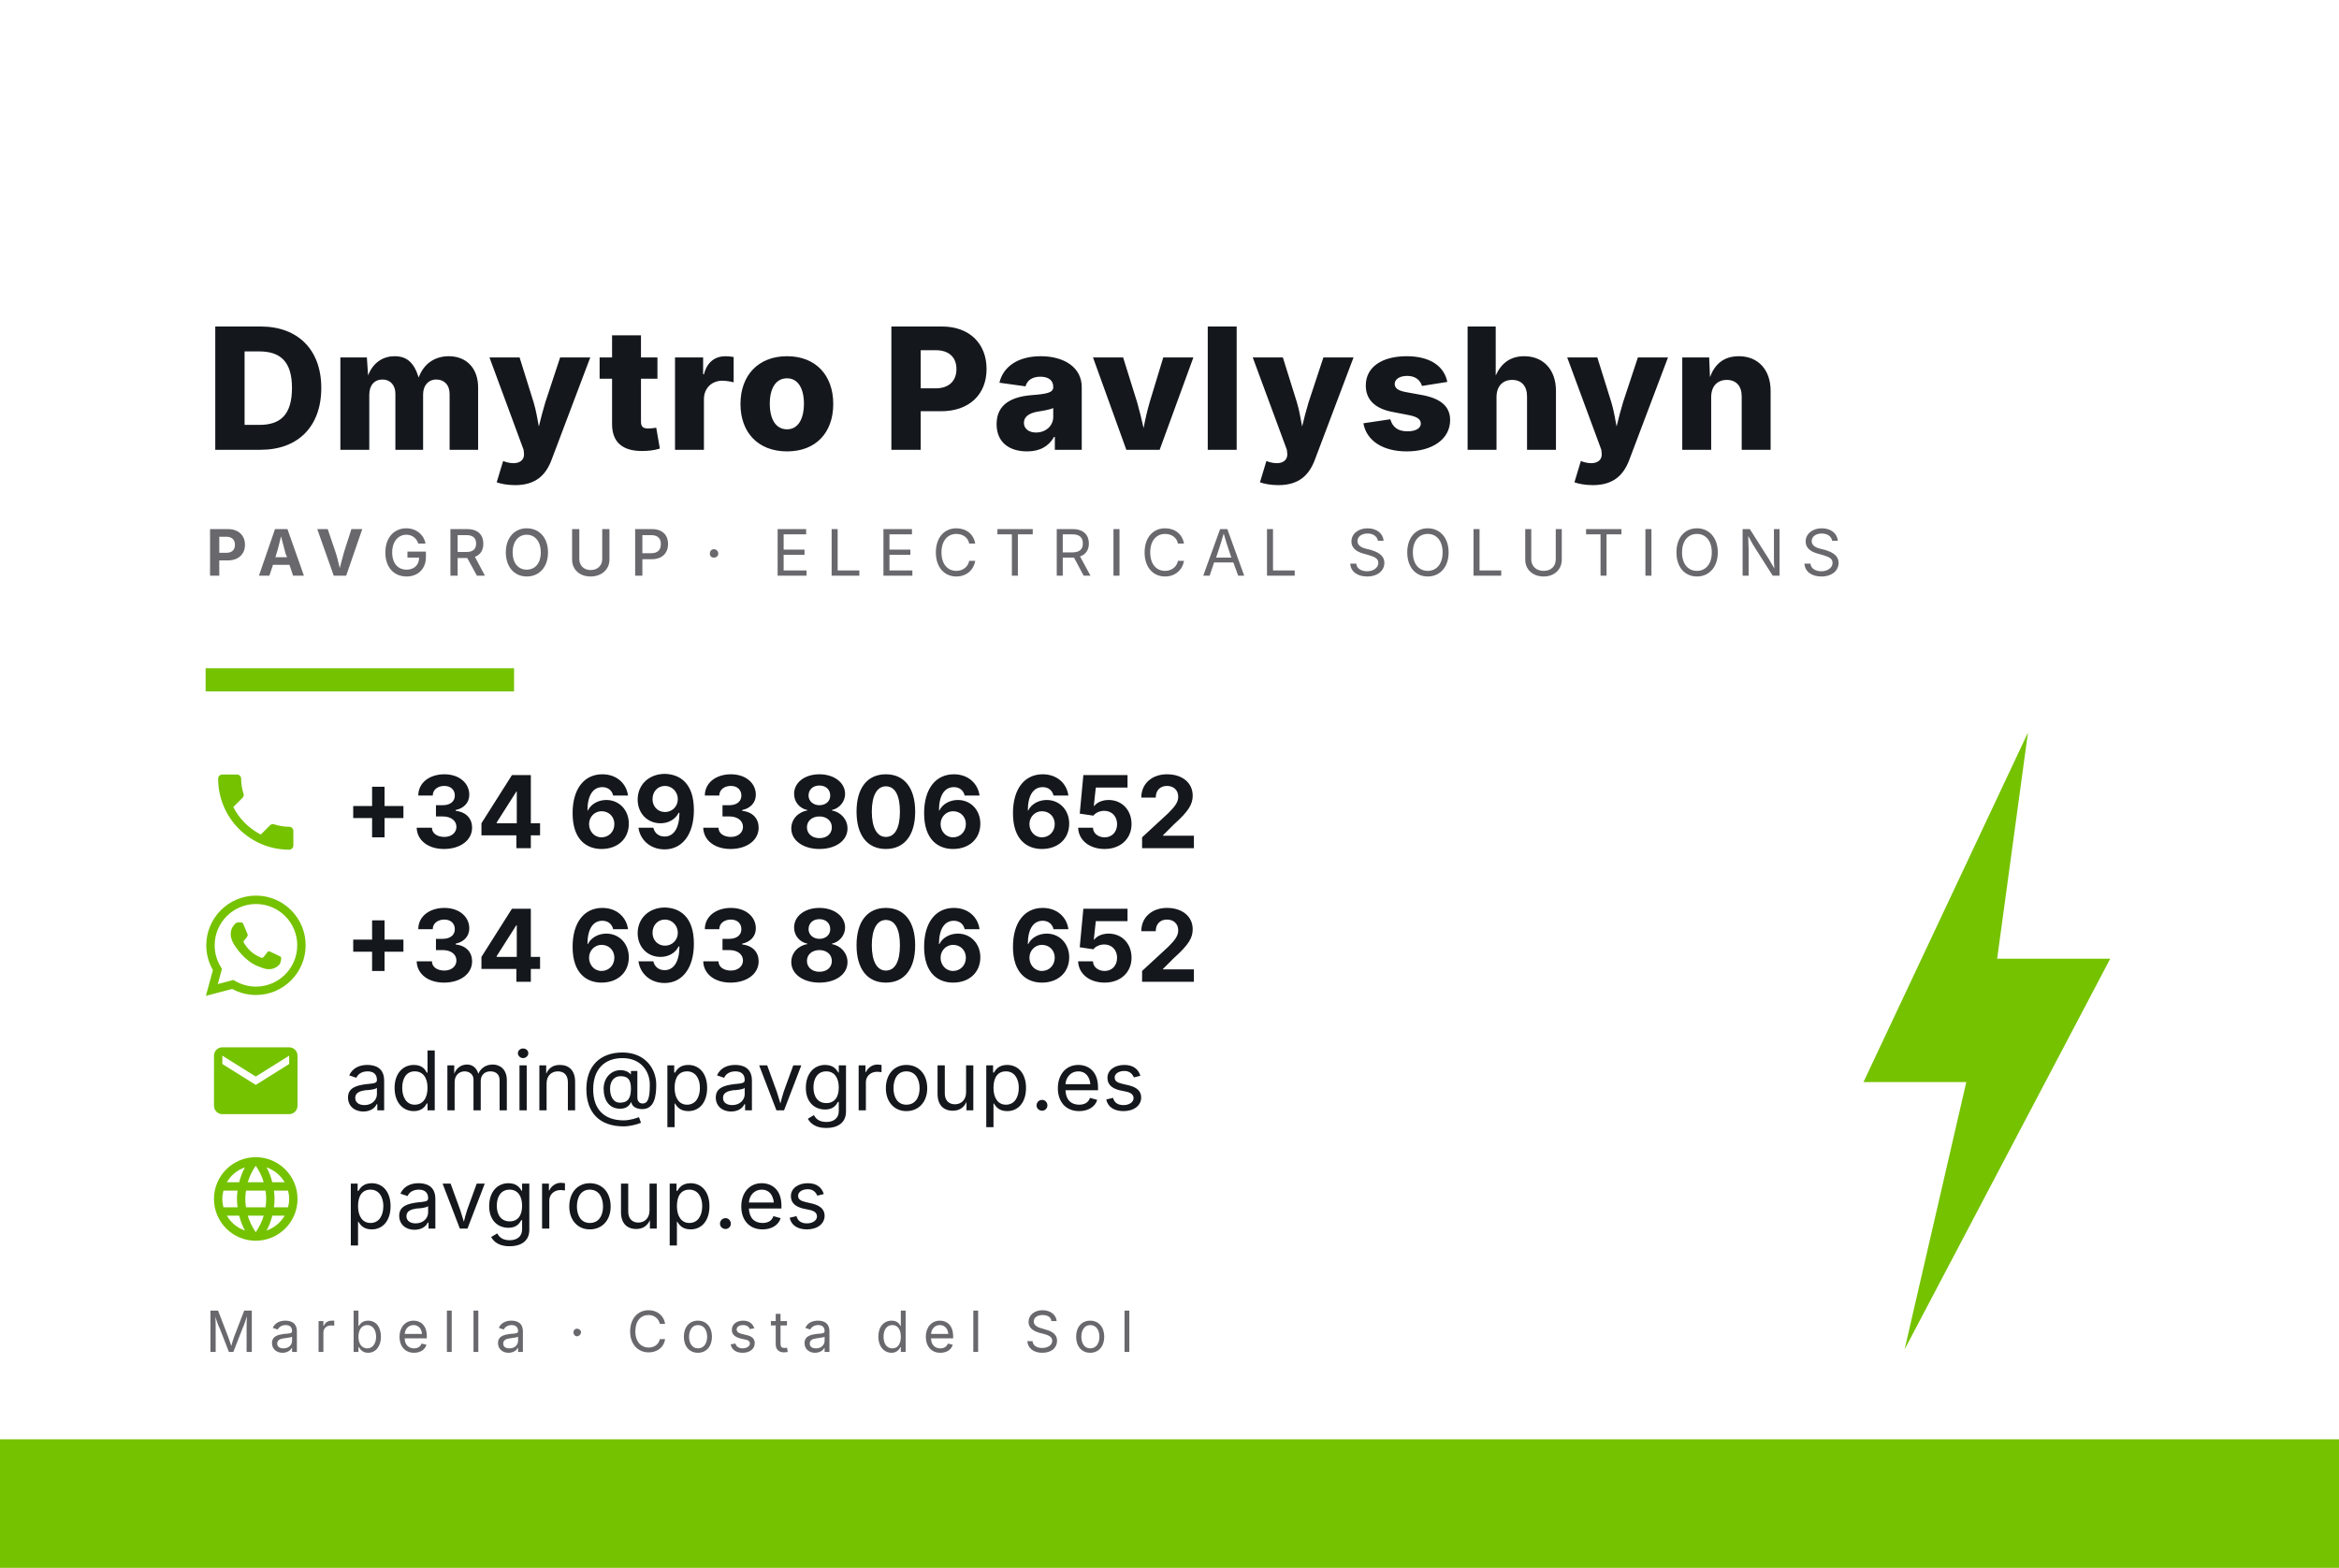
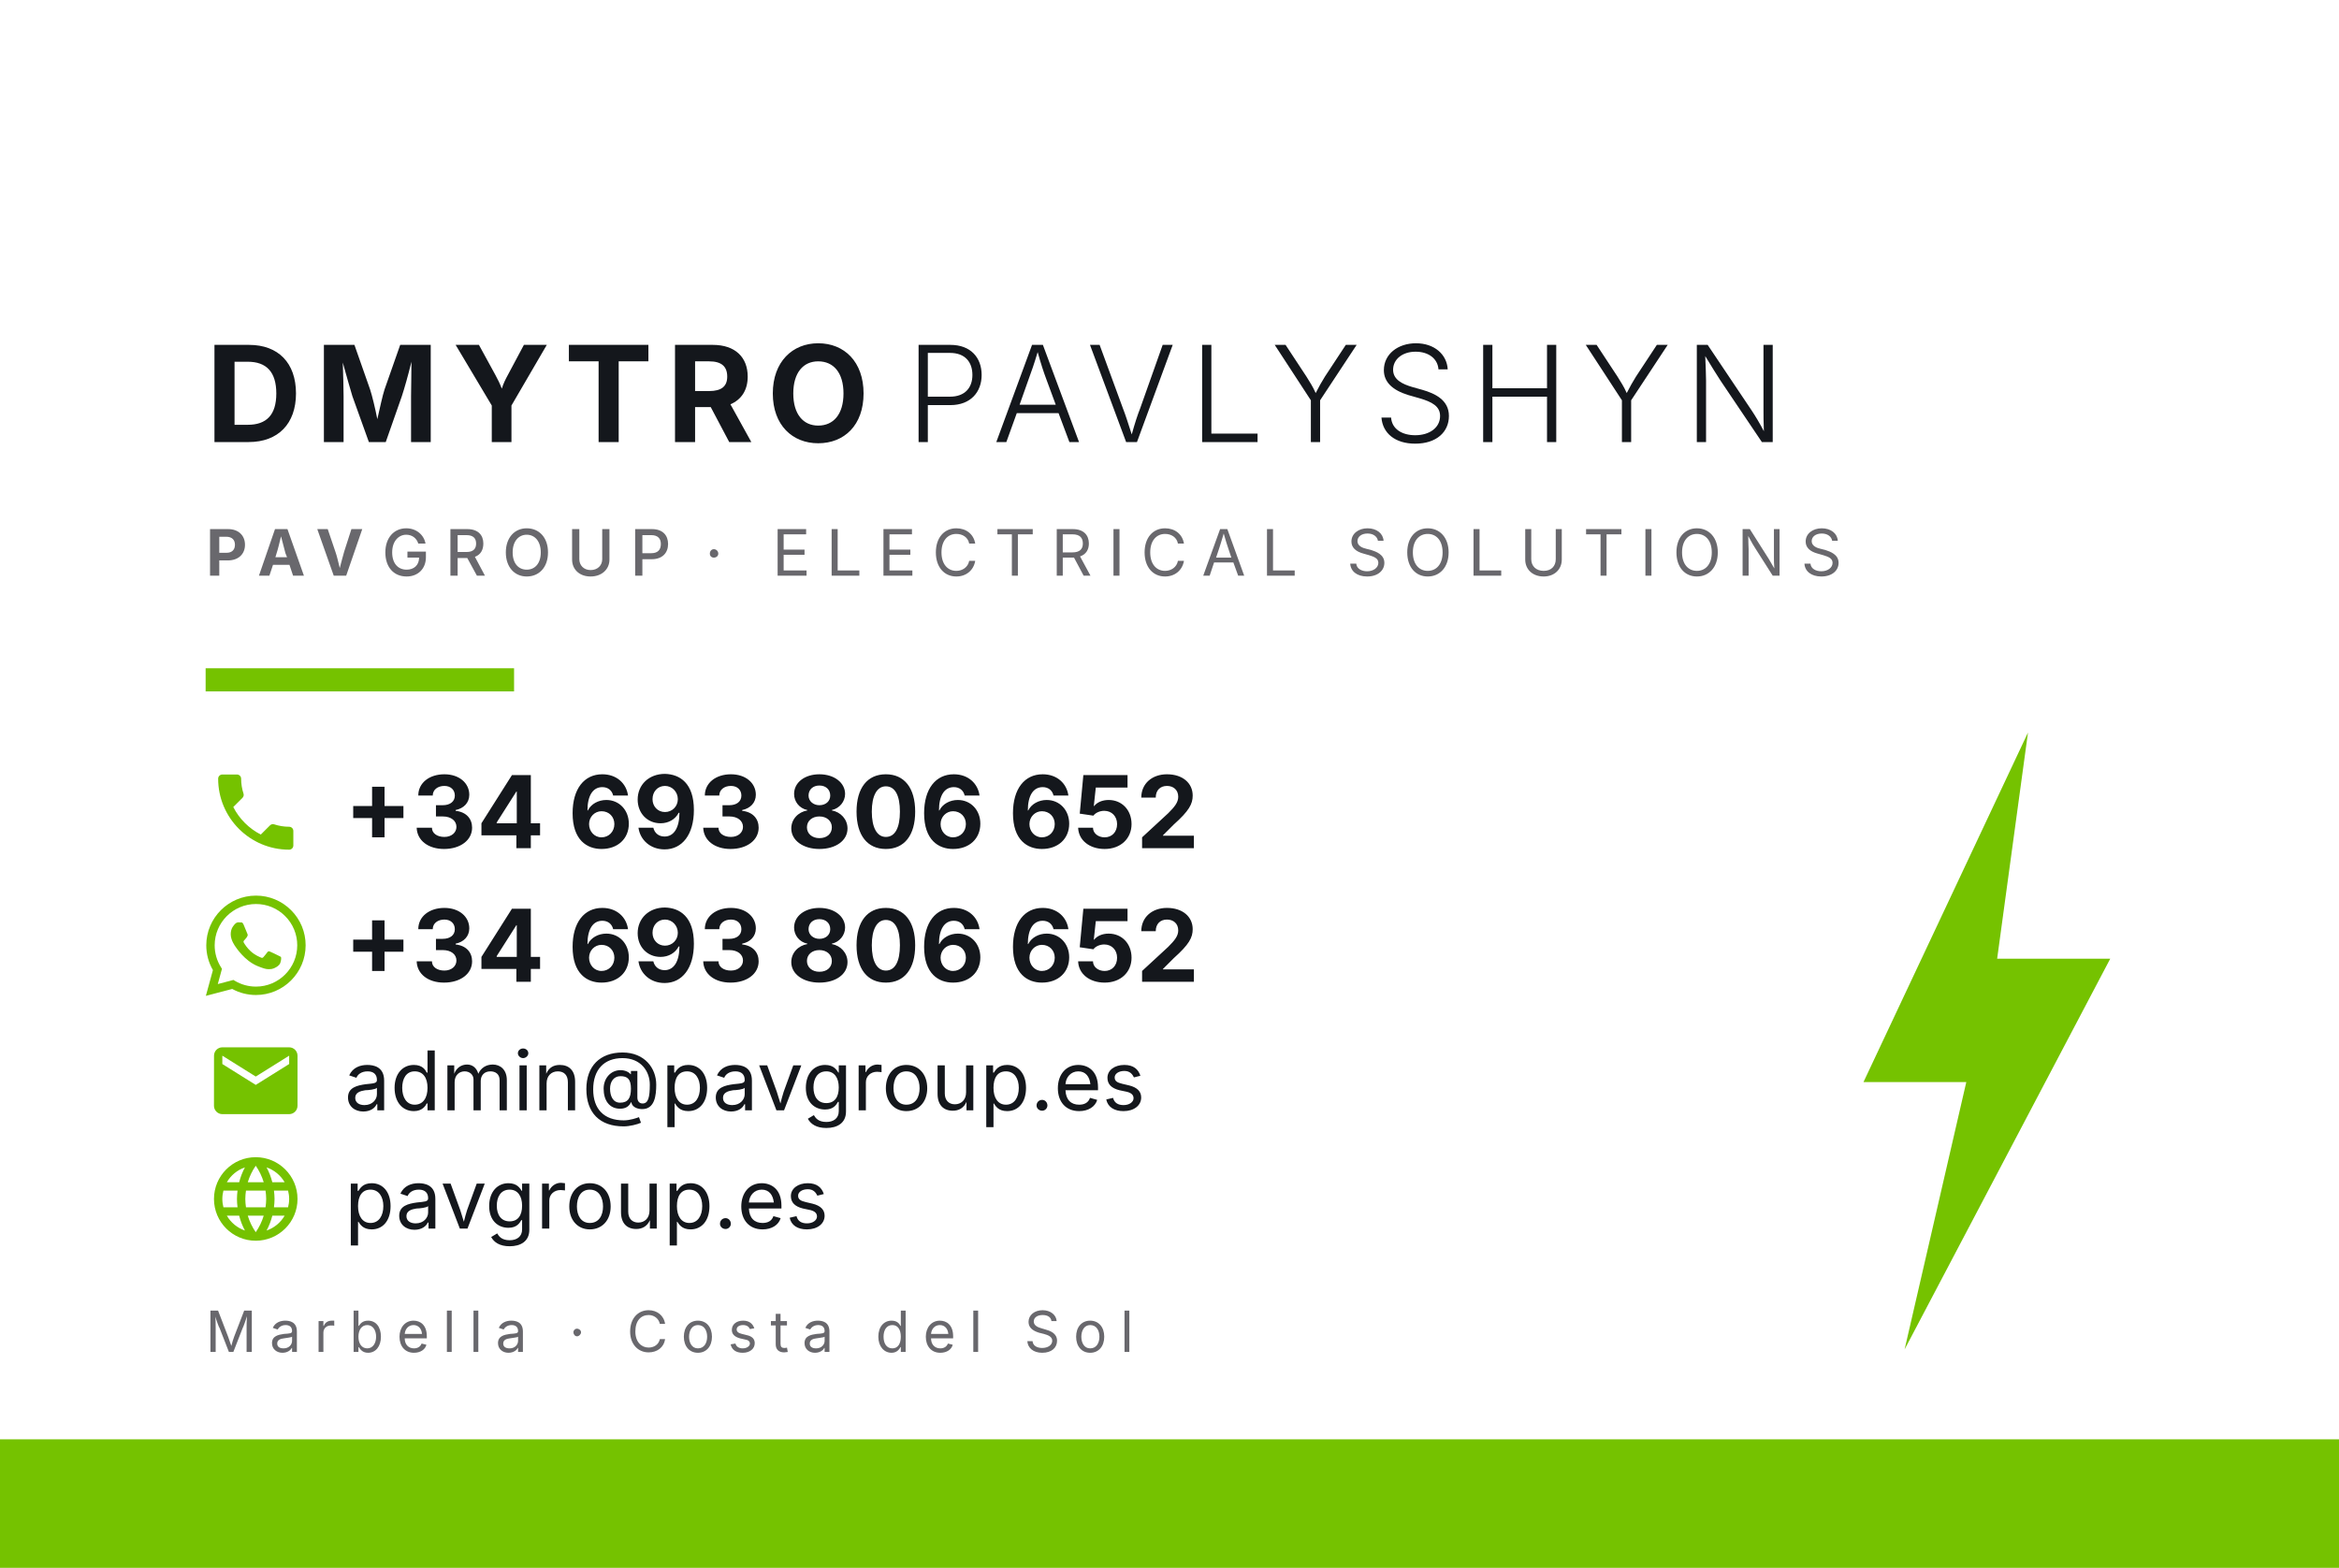
<svg xmlns="http://www.w3.org/2000/svg" width="91mm" height="61mm" viewBox="0 0 91 61">
  <g font-family="Inter, Arial, Helvetica, sans-serif">
    <rect width="91" height="61" fill="#FFFFFF" />
-     <text x="8" y="17.5" font-size="6.6" font-weight="800" fill="#14171C" letter-spacing="0.1">Dmytro Pavlyshyn</text>
+     <text x="8" y="17.2" font-size="5.2" font-weight="700" fill="#14171C" letter-spacing="0.5">DMYTRO<tspan font-weight="300" dx="1.4">PAVLYSHYN</tspan>
+     </text>
    <text x="8" y="22.4" font-size="2.5" fill="#69686D" letter-spacing="0.6">
      <tspan font-weight="700">PAV</tspan>
      <tspan font-weight="500">GROUP</tspan>  ·  ELECTRICAL SOLUTIONS</text>
    <rect x="8" y="26" width="12" height="0.9" fill="#75C200" />
    <path transform="translate(8,29.646) scale(0.1625)" d="M6.62 10.79c1.44 2.83 3.76 5.14 6.59 6.59l2.2-2.2c.27-.27.67-.36 1.02-.24 1.12.37 2.33.57 3.57.57.55 0 1 .45 1 1V20c0 .55-.45 1-1 1-9.39 0-17-7.61-17-17 0-.55.45-1 1-1h3.5c.55 0 1 .45 1 1 0 1.25.2 2.45.57 3.57.11.35.03.74-.25 1.02l-2.2 2.2z" fill="#75C200" />
    <text x="13.4" y="33" font-size="3.9" font-weight="700" fill="#14171C">+34 693 806 652</text>
    <path transform="translate(8,34.846) scale(0.1625)" d="M17.472 14.382c-.297-.149-1.758-.867-2.03-.967-.273-.099-.471-.148-.67.15-.197.297-.767.966-.94 1.164-.173.199-.347.223-.644.075-.297-.15-1.255-.463-2.39-1.475-.883-.788-1.48-1.761-1.653-2.059-.173-.297-.018-.458.13-.606.134-.133.298-.347.446-.52.149-.174.198-.298.298-.497.099-.198.05-.371-.025-.52-.075-.149-.669-1.612-.916-2.207-.242-.579-.487-.5-.669-.51-.173-.008-.371-.01-.57-.01-.198 0-.52.074-.792.372-.272.297-1.04 1.016-1.04 2.479 0 1.462 1.065 2.875 1.213 3.074.149.198 2.096 3.2 5.077 4.487.709.306 1.262.489 1.694.625.712.227 1.36.195 1.871.118.571-.085 1.758-.719 2.006-1.413.248-.694.248-1.289.173-1.413-.074-.124-.272-.198-.57-.347m-5.421 7.403h-.004a9.87 9.87 0 01-5.031-1.378l-.361-.214-3.741.982.998-3.648-.235-.374a9.86 9.86 0 01-1.51-5.26c.001-5.45 4.436-9.884 9.888-9.884 2.64 0 5.122 1.03 6.988 2.898a9.825 9.825 0 012.893 6.994c-.003 5.45-4.437 9.884-9.885 9.884m8.413-18.297A11.815 11.815 0 0012.05 0C5.495 0 .16 5.335.157 11.892c0 2.096.547 4.142 1.588 5.945L.057 24l6.305-1.654a11.882 11.882 0 005.683 1.448h.005c6.554 0 11.89-5.335 11.893-11.893a11.821 11.821 0 00-3.48-8.413Z" fill="#75C200" />
    <text x="13.4" y="38.2" font-size="3.9" font-weight="700" fill="#14171C">+34 693 806 652</text>
    <path transform="translate(8,40.098) scale(0.1625)" d="M20 4H4c-1.1 0-1.99.9-1.99 2L2 18c0 1.1.9 2 2 2h16c1.1 0 2-.9 2-2V6c0-1.1-.9-2-2-2zm0 4l-8 5-8-5V6l8 5 8-5v2z" fill="#75C200" />
    <text x="13.4" y="43.2" font-size="3.2" font-weight="400" fill="#14171C">admin@pavgroup.es</text>
    <path transform="translate(8,44.698) scale(0.1625)" d="M11.99 2C6.47 2 2 6.48 2 12s4.47 10 9.99 10C17.52 22 22 17.52 22 12S17.52 2 11.99 2zm6.93 6h-2.95c-.32-1.25-.78-2.45-1.38-3.56 1.84.63 3.37 1.91 4.33 3.56zM12 4.04c.83 1.2 1.48 2.53 1.91 3.96h-3.82c.43-1.43 1.08-2.76 1.91-3.96zM4.26 14C4.1 13.36 4 12.69 4 12s.1-1.36.26-2h3.38c-.08.66-.14 1.32-.14 2 0 .68.06 1.34.14 2H4.26zm.82 2h2.95c.32 1.25.78 2.45 1.38 3.56-1.84-.63-3.37-1.9-4.33-3.56zm2.95-8H5.08c.96-1.66 2.49-2.93 4.33-3.56C8.81 5.55 8.35 6.75 8.03 8zM12 19.96c-.83-1.2-1.48-2.53-1.91-3.96h3.82c-.43 1.43-1.08 2.76-1.91 3.96zM14.34 14H9.66c-.09-.66-.16-1.32-.16-2 0-.68.07-1.35.16-2h4.68c.09.65.16 1.32.16 2 0 .68-.07 1.34-.16 2zm.25 5.56c.6-1.11 1.06-2.31 1.38-3.56h2.95c-.96 1.65-2.49 2.93-4.33 3.56zM16.36 14c.08-.66.14-1.32.14-2 0-.68-.06-1.34-.14-2h3.38c.16.64.26 1.31.26 2s-.1 1.36-.26 2h-3.38z" fill="#75C200" />
    <text x="13.4" y="47.8" font-size="3.2" font-weight="400" fill="#14171C">pavgroup.es</text>
    <text x="8" y="52.6" font-size="2.2" fill="#69686D" letter-spacing="0.5">Marbella · Costa del Sol</text>
    <path transform="translate(70.1,28.5) scale(0.4)" d="M22 0 L6 34 L16 34 L10 60 L30 22 L19 22 Z" fill="#75C200" />
    <rect x="0" y="56" width="91" height="5" fill="#75C200" />
  </g>
</svg>
